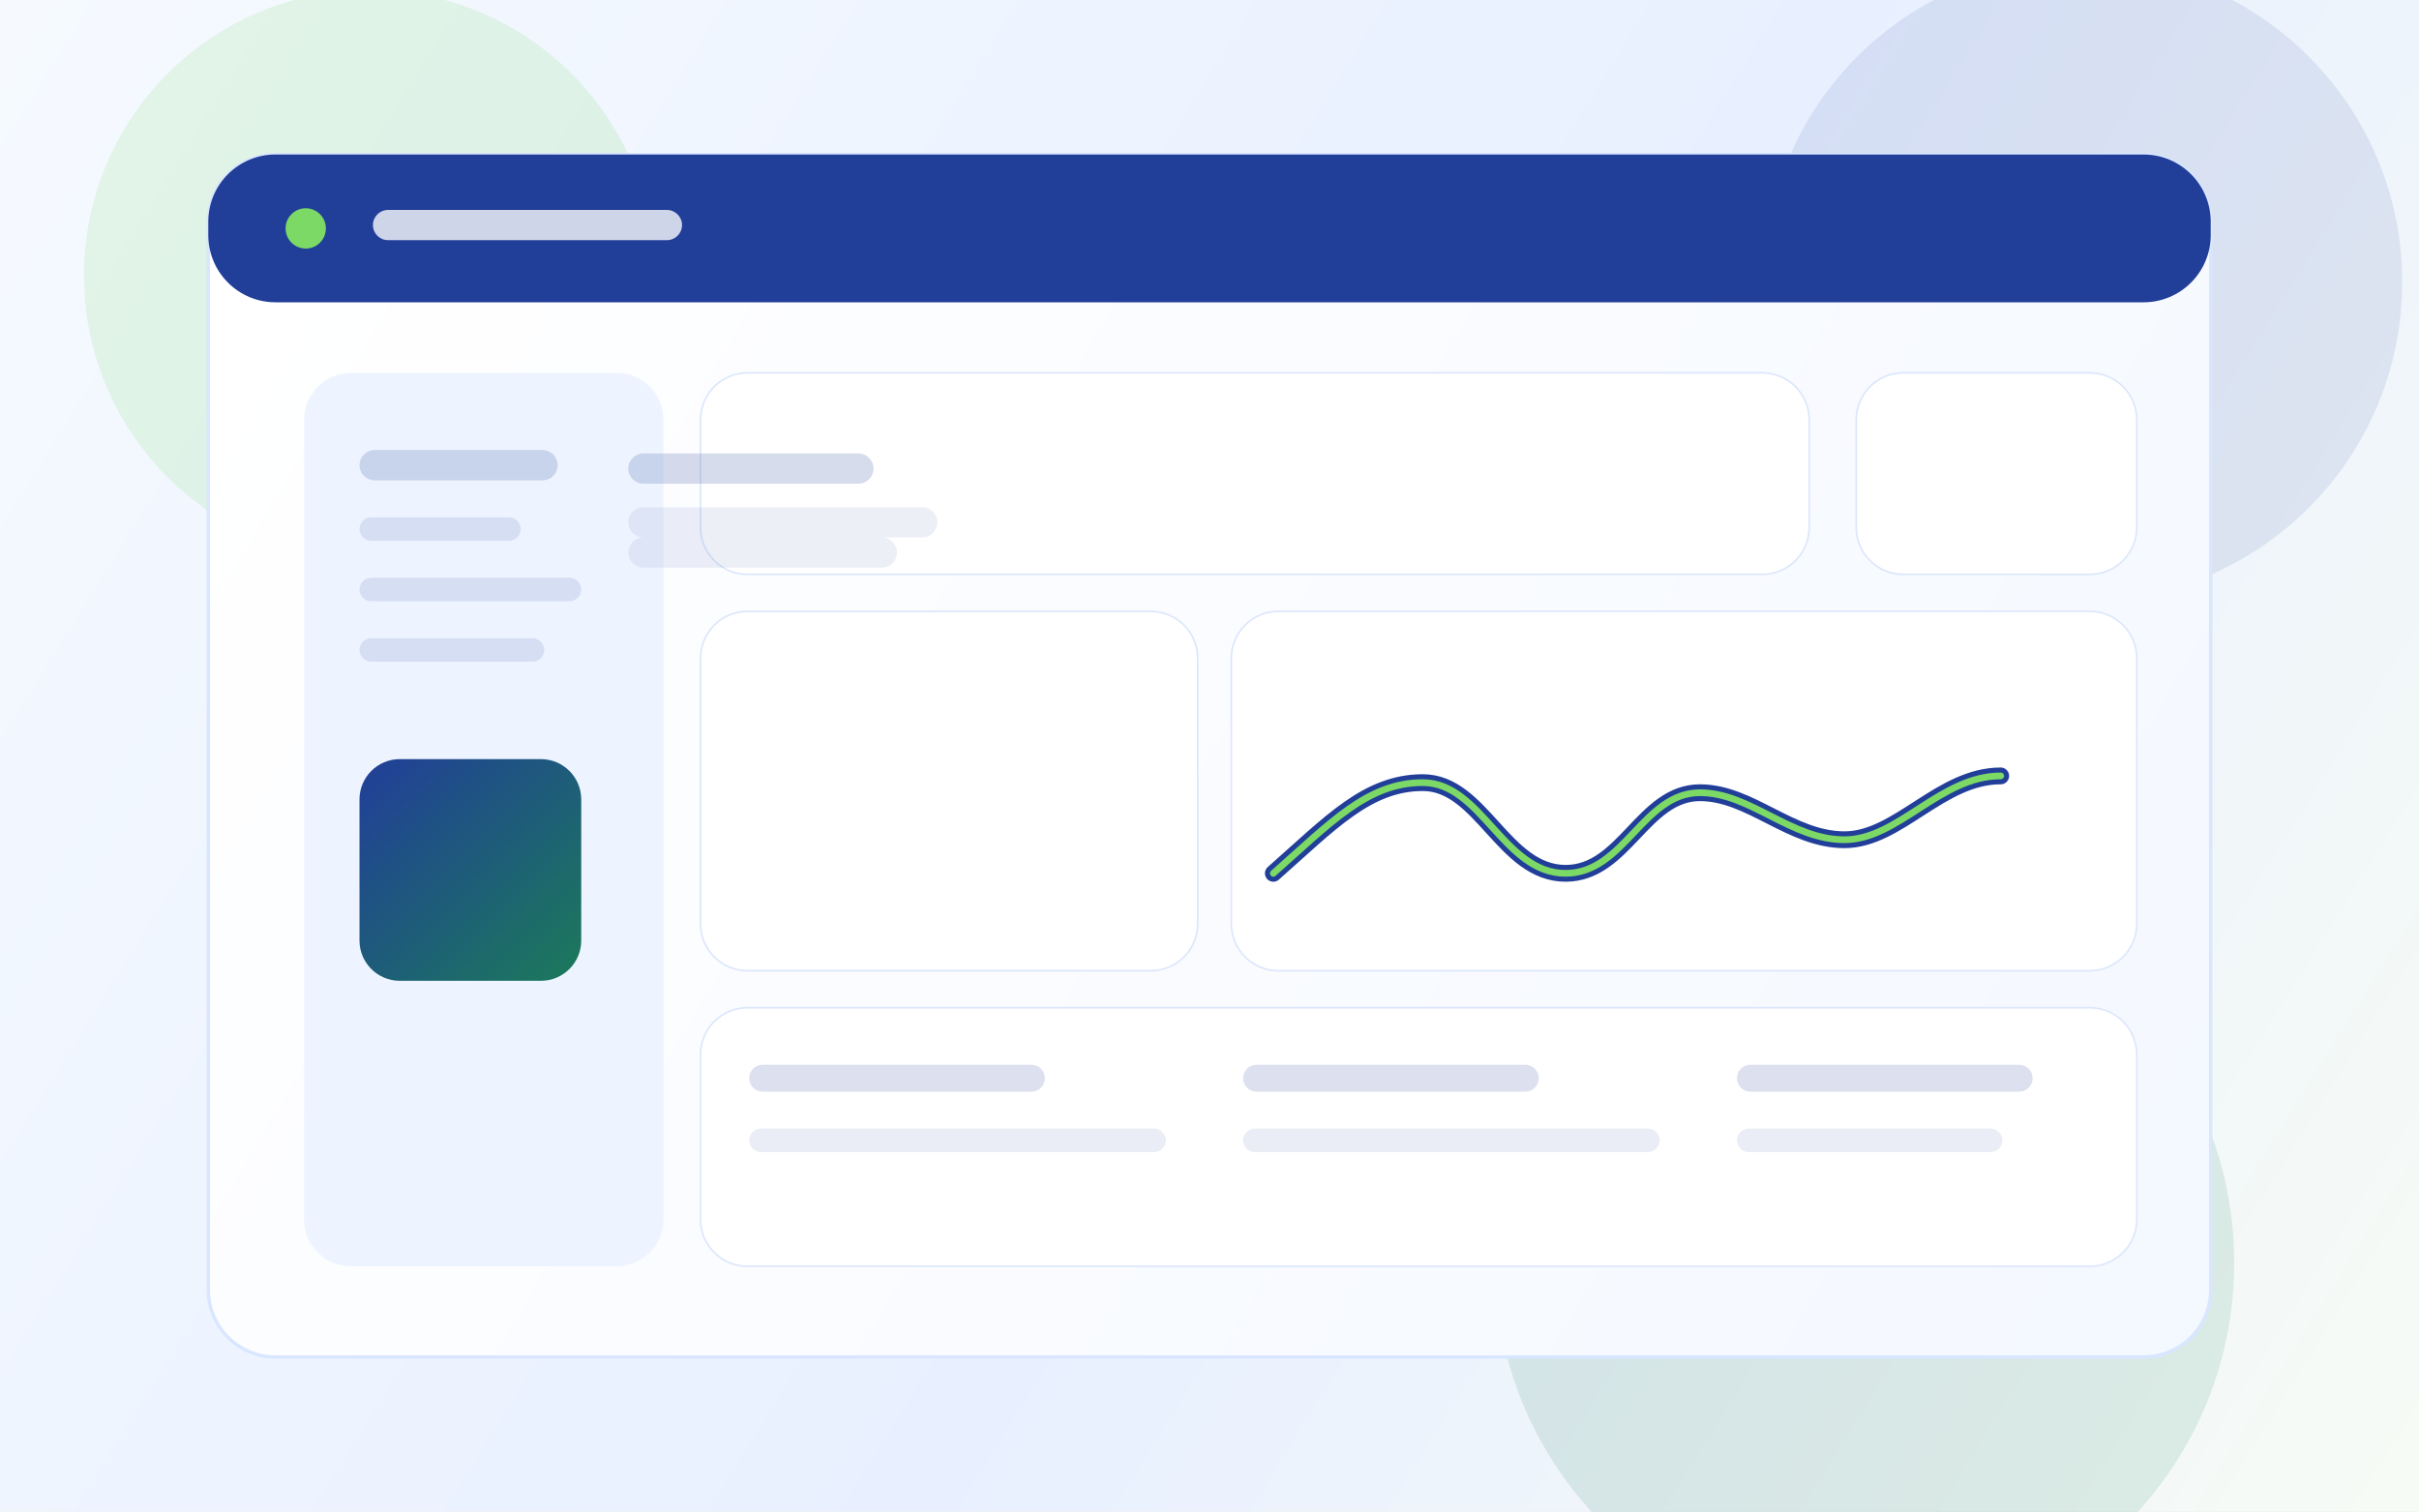
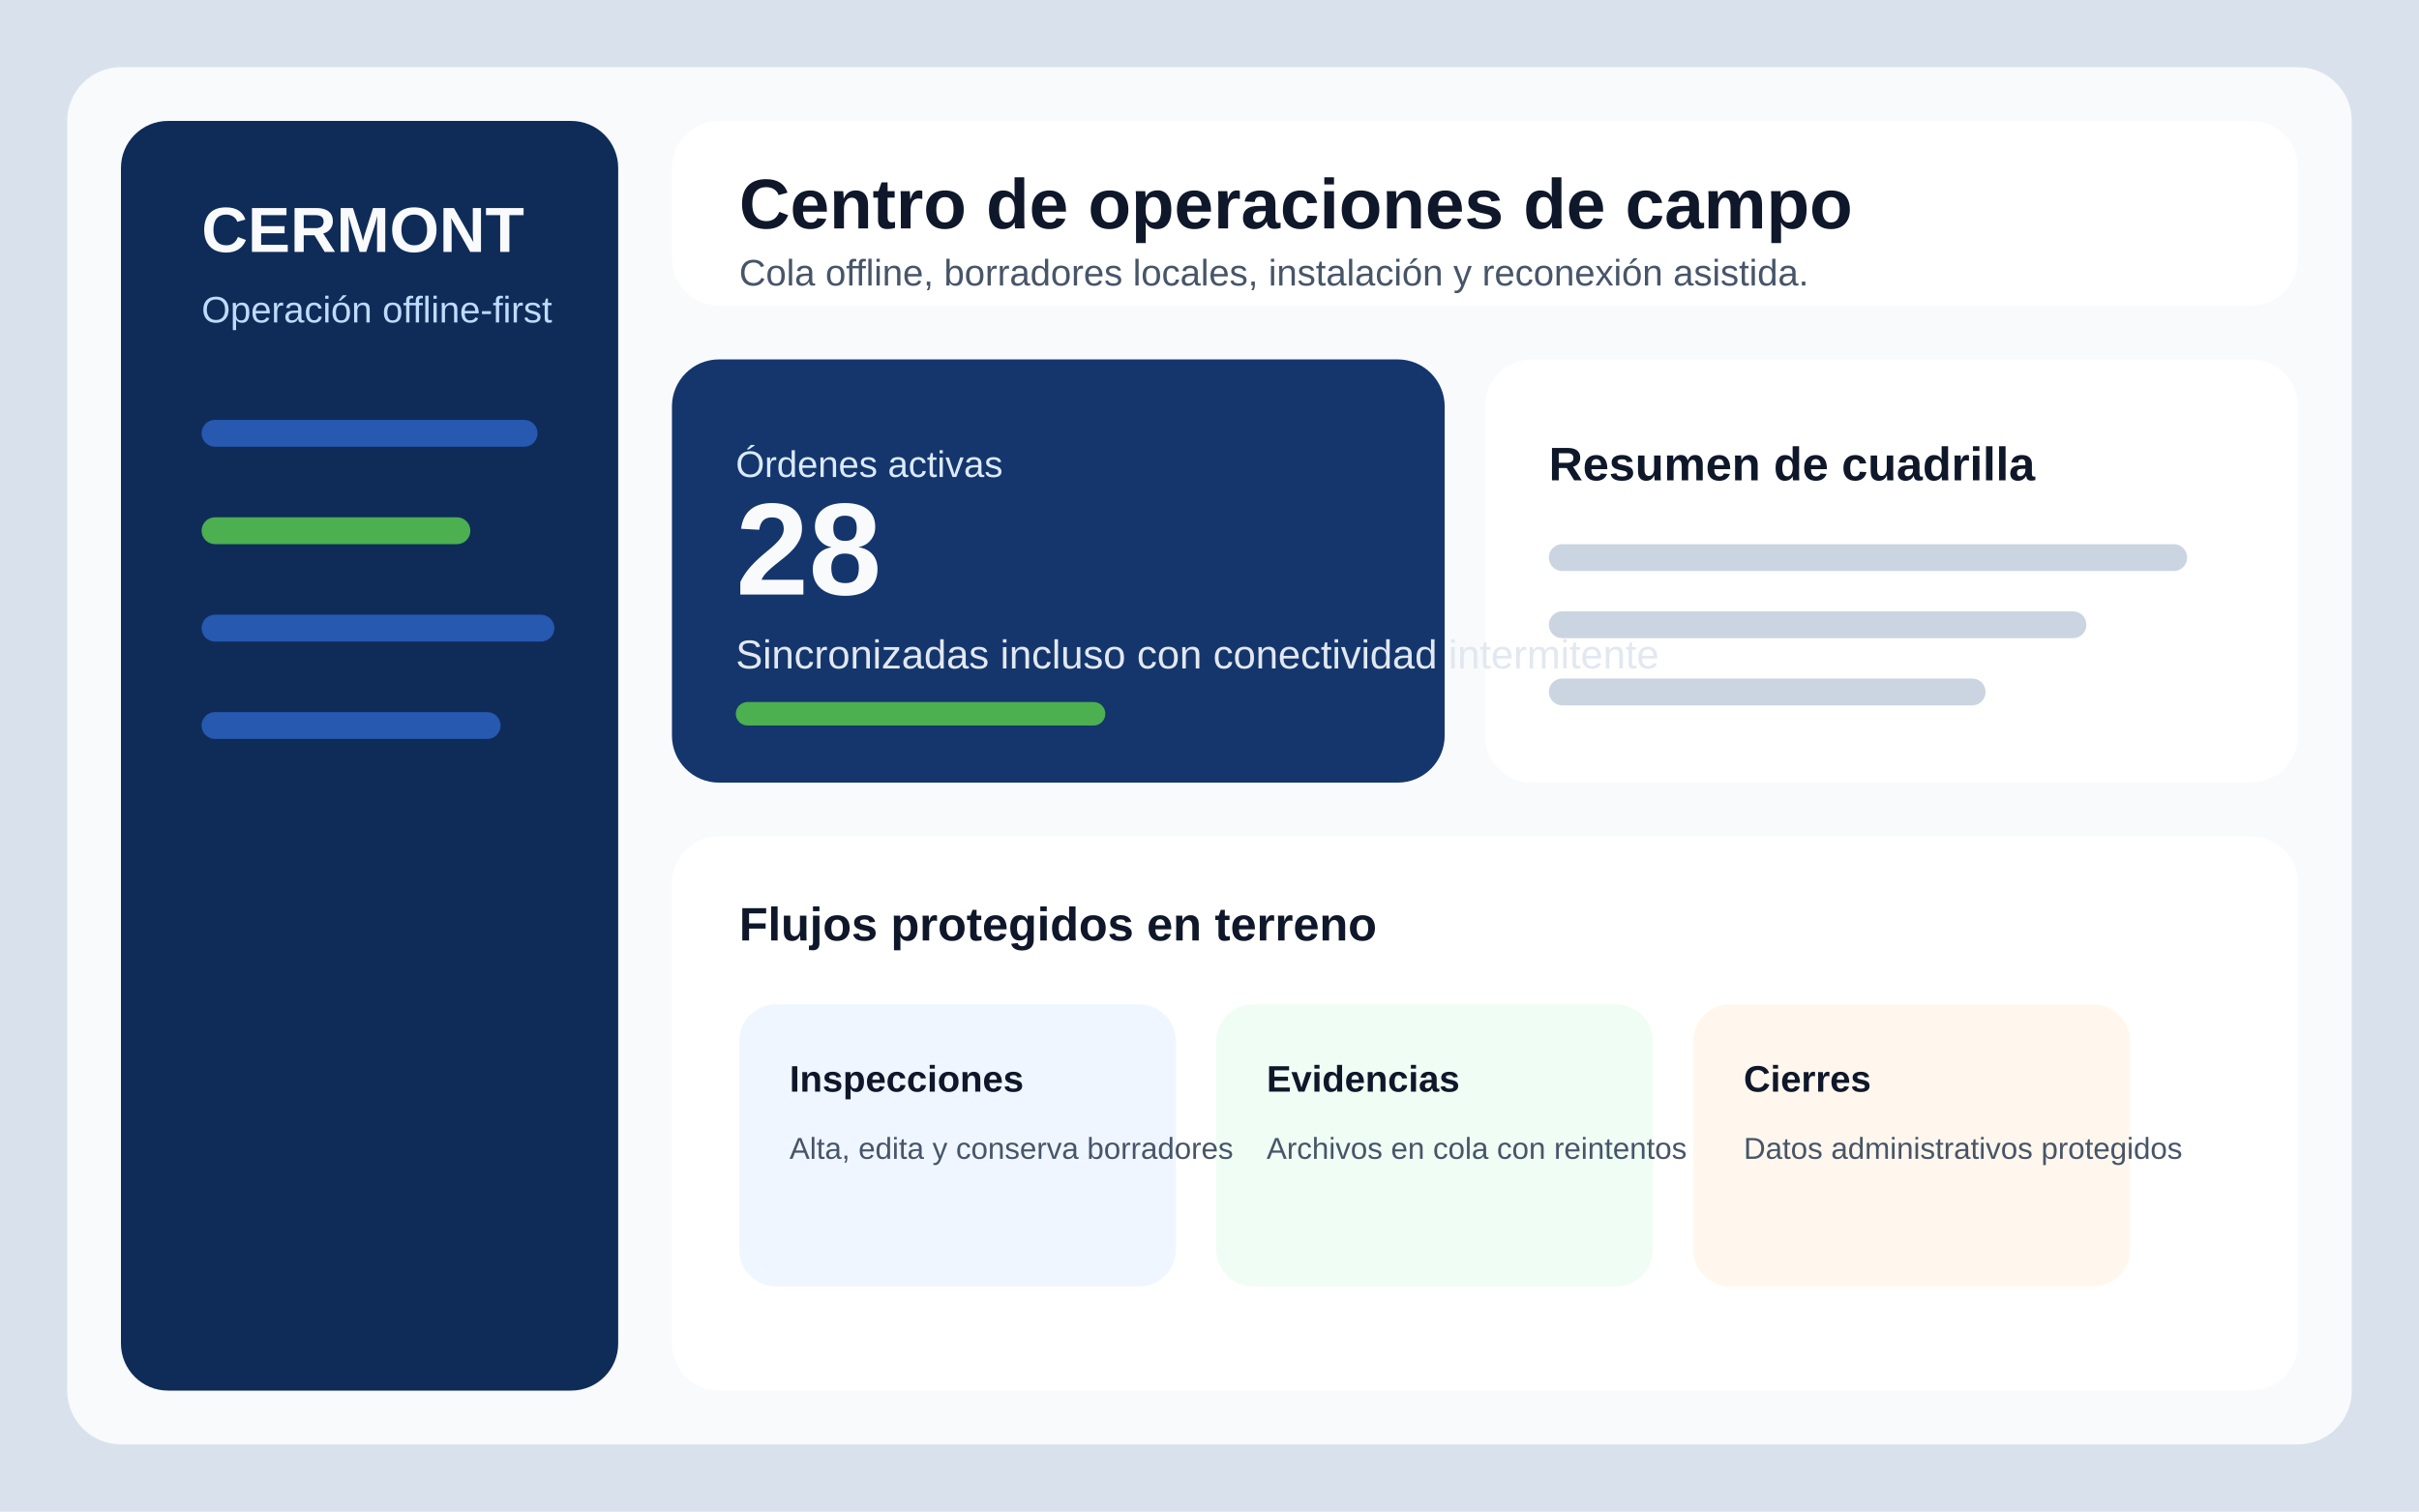
- <svg xmlns="http://www.w3.org/2000/svg" viewBox="0 0 1440 900" fill="none" role="img" aria-labelledby="title desc">
-   <defs>
-     <linearGradient id="bg" x1="0" y1="0" x2="1440" y2="900" gradientUnits="userSpaceOnUse">
-       <stop offset="0" stop-color="#F6FAFF" />
-       <stop offset="0.55" stop-color="#E8F0FF" />
-       <stop offset="1" stop-color="#F7FBF5" />
-     </linearGradient>
-     <linearGradient id="panel" x1="160" y1="120" x2="1280" y2="780" gradientUnits="userSpaceOnUse">
-       <stop offset="0" stop-color="#FFFFFF" />
-       <stop offset="1" stop-color="#F4F8FF" />
-     </linearGradient>
-     <linearGradient id="accent" x1="0" y1="0" x2="1" y2="1">
-       <stop offset="0" stop-color="#213E99" />
-       <stop offset="1" stop-color="#1B7A5A" />
-     </linearGradient>
-   </defs>
-   <rect width="1440" height="900" fill="url(#bg)" />
-   <circle cx="220" cy="164" r="170" fill="#7CD966" fill-opacity="0.16" />
-   <circle cx="1240" cy="168" r="190" fill="#213E99" fill-opacity="0.1" />
-   <circle cx="1110" cy="752" r="220" fill="#1B7A5A" fill-opacity="0.12" />
-   <rect x="124" y="92" width="1192" height="716" rx="40" fill="url(#panel)" stroke="#D9E6FF" stroke-width="2" />
-   <rect x="124" y="92" width="1192" height="88" rx="40" fill="#213E99" />
-   <circle cx="182" cy="136" r="12" fill="#7CD966" />
-   <rect x="222" y="125" width="184" height="18" rx="9" fill="#FFFFFF" fill-opacity="0.78" />
-   <rect x="181" y="222" width="214" height="532" rx="28" fill="#EEF4FF" />
-   <rect x="417" y="222" width="660" height="120" rx="28" fill="#FFFFFF" stroke="#DDE7FB" />
-   <rect x="1105" y="222" width="167" height="120" rx="28" fill="#FFFFFF" stroke="#DDE7FB" />
-   <rect x="417" y="364" width="296" height="214" rx="28" fill="#FFFFFF" stroke="#DDE7FB" />
-   <rect x="733" y="364" width="539" height="214" rx="28" fill="#FFFFFF" stroke="#DDE7FB" />
-   <rect x="417" y="600" width="855" height="154" rx="28" fill="#FFFFFF" stroke="#DDE7FB" />
-   <rect x="214" y="268" width="118" height="18" rx="9" fill="#213E99" fill-opacity="0.18" />
-   <rect x="214" y="308" width="96" height="14" rx="7" fill="#213E99" fill-opacity="0.12" />
-   <rect x="214" y="344" width="132" height="14" rx="7" fill="#213E99" fill-opacity="0.12" />
-   <rect x="214" y="380" width="110" height="14" rx="7" fill="#213E99" fill-opacity="0.12" />
-   <rect x="214" y="452" width="132" height="132" rx="24" fill="url(#accent)" />
-   <rect x="374" y="270" width="146" height="18" rx="9" fill="#213E99" fill-opacity="0.18" />
-   <rect x="374" y="302" width="184" height="18" rx="9" fill="#213E99" fill-opacity="0.08" />
-   <rect x="374" y="320" width="160" height="18" rx="9" fill="#213E99" fill-opacity="0.08" />
-   <path d="M758 520C792 490 814 466 847 466C882 466 895 520 932 520C967 520 978 472 1012 472C1042 472 1066 500 1098 500C1130 500 1155 462 1191 462" stroke="#213E99" stroke-width="10" stroke-linecap="round" stroke-linejoin="round" />
-   <path d="M758 520C792 490 814 466 847 466C882 466 895 520 932 520C967 520 978 472 1012 472C1042 472 1066 500 1098 500C1130 500 1155 462 1191 462" stroke="#7CD966" stroke-width="4" stroke-linecap="round" stroke-linejoin="round" />
-   <rect x="446" y="634" width="176" height="16" rx="8" fill="#213E99" fill-opacity="0.16" />
-   <rect x="446" y="672" width="248" height="14" rx="7" fill="#213E99" fill-opacity="0.09" />
-   <rect x="740" y="634" width="176" height="16" rx="8" fill="#213E99" fill-opacity="0.16" />
-   <rect x="740" y="672" width="248" height="14" rx="7" fill="#213E99" fill-opacity="0.09" />
-   <rect x="1034" y="634" width="176" height="16" rx="8" fill="#213E99" fill-opacity="0.16" />
-   <rect x="1034" y="672" width="158" height="14" rx="7" fill="#213E99" fill-opacity="0.09" />
+ <svg xmlns="http://www.w3.org/2000/svg" width="1440" height="900" viewBox="0 0 1440 900" fill="none">
+   <rect width="1440" height="900" fill="#D9E2EC" />
+   <rect x="40" y="40" width="1360" height="820" rx="32" fill="#F8FAFC" />
+   <rect x="72" y="72" width="296" height="756" rx="28" fill="#0F2C59" />
+   <rect x="400" y="72" width="968" height="110" rx="28" fill="#FFFFFF" />
+   <rect x="400" y="214" width="460" height="252" rx="28" fill="#14366C" />
+   <rect x="884" y="214" width="484" height="252" rx="28" fill="#FFFFFF" />
+   <rect x="400" y="498" width="968" height="330" rx="28" fill="#FFFFFF" />
+   <text x="120" y="150" fill="#F8FAFC" font-size="38" font-family="Arial, sans-serif" font-weight="700">CERMONT</text>
+   <text x="120" y="192" fill="#BFDBFE" font-size="22" font-family="Arial, sans-serif">Operación offline-first</text>
+   <rect x="120" y="250" width="200" height="16" rx="8" fill="#2659AF" />
+   <rect x="120" y="308" width="160" height="16" rx="8" fill="#4CAF50" />
+   <rect x="120" y="366" width="210" height="16" rx="8" fill="#2659AF" />
+   <rect x="120" y="424" width="178" height="16" rx="8" fill="#2659AF" />
+   <text x="440" y="136" fill="#0F172A" font-size="42" font-family="Arial, sans-serif" font-weight="700">Centro de operaciones de campo</text>
+   <text x="440" y="170" fill="#475569" font-size="22" font-family="Arial, sans-serif">Cola offline, borradores locales, instalación y reconexión asistida.</text>
+   <text x="438" y="284" fill="#DBEAFE" font-size="22" font-family="Arial, sans-serif">Órdenes activas</text>
+   <text x="438" y="354" fill="#F8FAFC" font-size="78" font-family="Arial, sans-serif" font-weight="700">28</text>
+   <text x="438" y="398" fill="#E2E8F0" font-size="24" font-family="Arial, sans-serif">Sincronizadas incluso con conectividad intermitente</text>
+   <rect x="438" y="418" width="220" height="14" rx="7" fill="#4CAF50" />
+   <text x="922" y="286" fill="#0F172A" font-size="28" font-family="Arial, sans-serif" font-weight="700">Resumen de cuadrilla</text>
+   <rect x="922" y="324" width="380" height="16" rx="8" fill="#CBD5E1" />
+   <rect x="922" y="364" width="320" height="16" rx="8" fill="#CBD5E1" />
+   <rect x="922" y="404" width="260" height="16" rx="8" fill="#CBD5E1" />
+   <text x="440" y="560" fill="#0F172A" font-size="28" font-family="Arial, sans-serif" font-weight="700">Flujos protegidos en terreno</text>
+   <rect x="440" y="598" width="260" height="168" rx="22" fill="#EFF6FF" />
+   <rect x="724" y="598" width="260" height="168" rx="22" fill="#F0FDF4" />
+   <rect x="1008" y="598" width="260" height="168" rx="22" fill="#FFF7ED" />
+   <text x="470" y="650" fill="#0F172A" font-size="22" font-family="Arial, sans-serif" font-weight="700">Inspecciones</text>
+   <text x="470" y="690" fill="#475569" font-size="18" font-family="Arial, sans-serif">Alta, edita y conserva borradores</text>
+   <text x="754" y="650" fill="#0F172A" font-size="22" font-family="Arial, sans-serif" font-weight="700">Evidencias</text>
+   <text x="754" y="690" fill="#475569" font-size="18" font-family="Arial, sans-serif">Archivos en cola con reintentos</text>
+   <text x="1038" y="650" fill="#0F172A" font-size="22" font-family="Arial, sans-serif" font-weight="700">Cierres</text>
+   <text x="1038" y="690" fill="#475569" font-size="18" font-family="Arial, sans-serif">Datos administrativos protegidos</text>
</svg>
